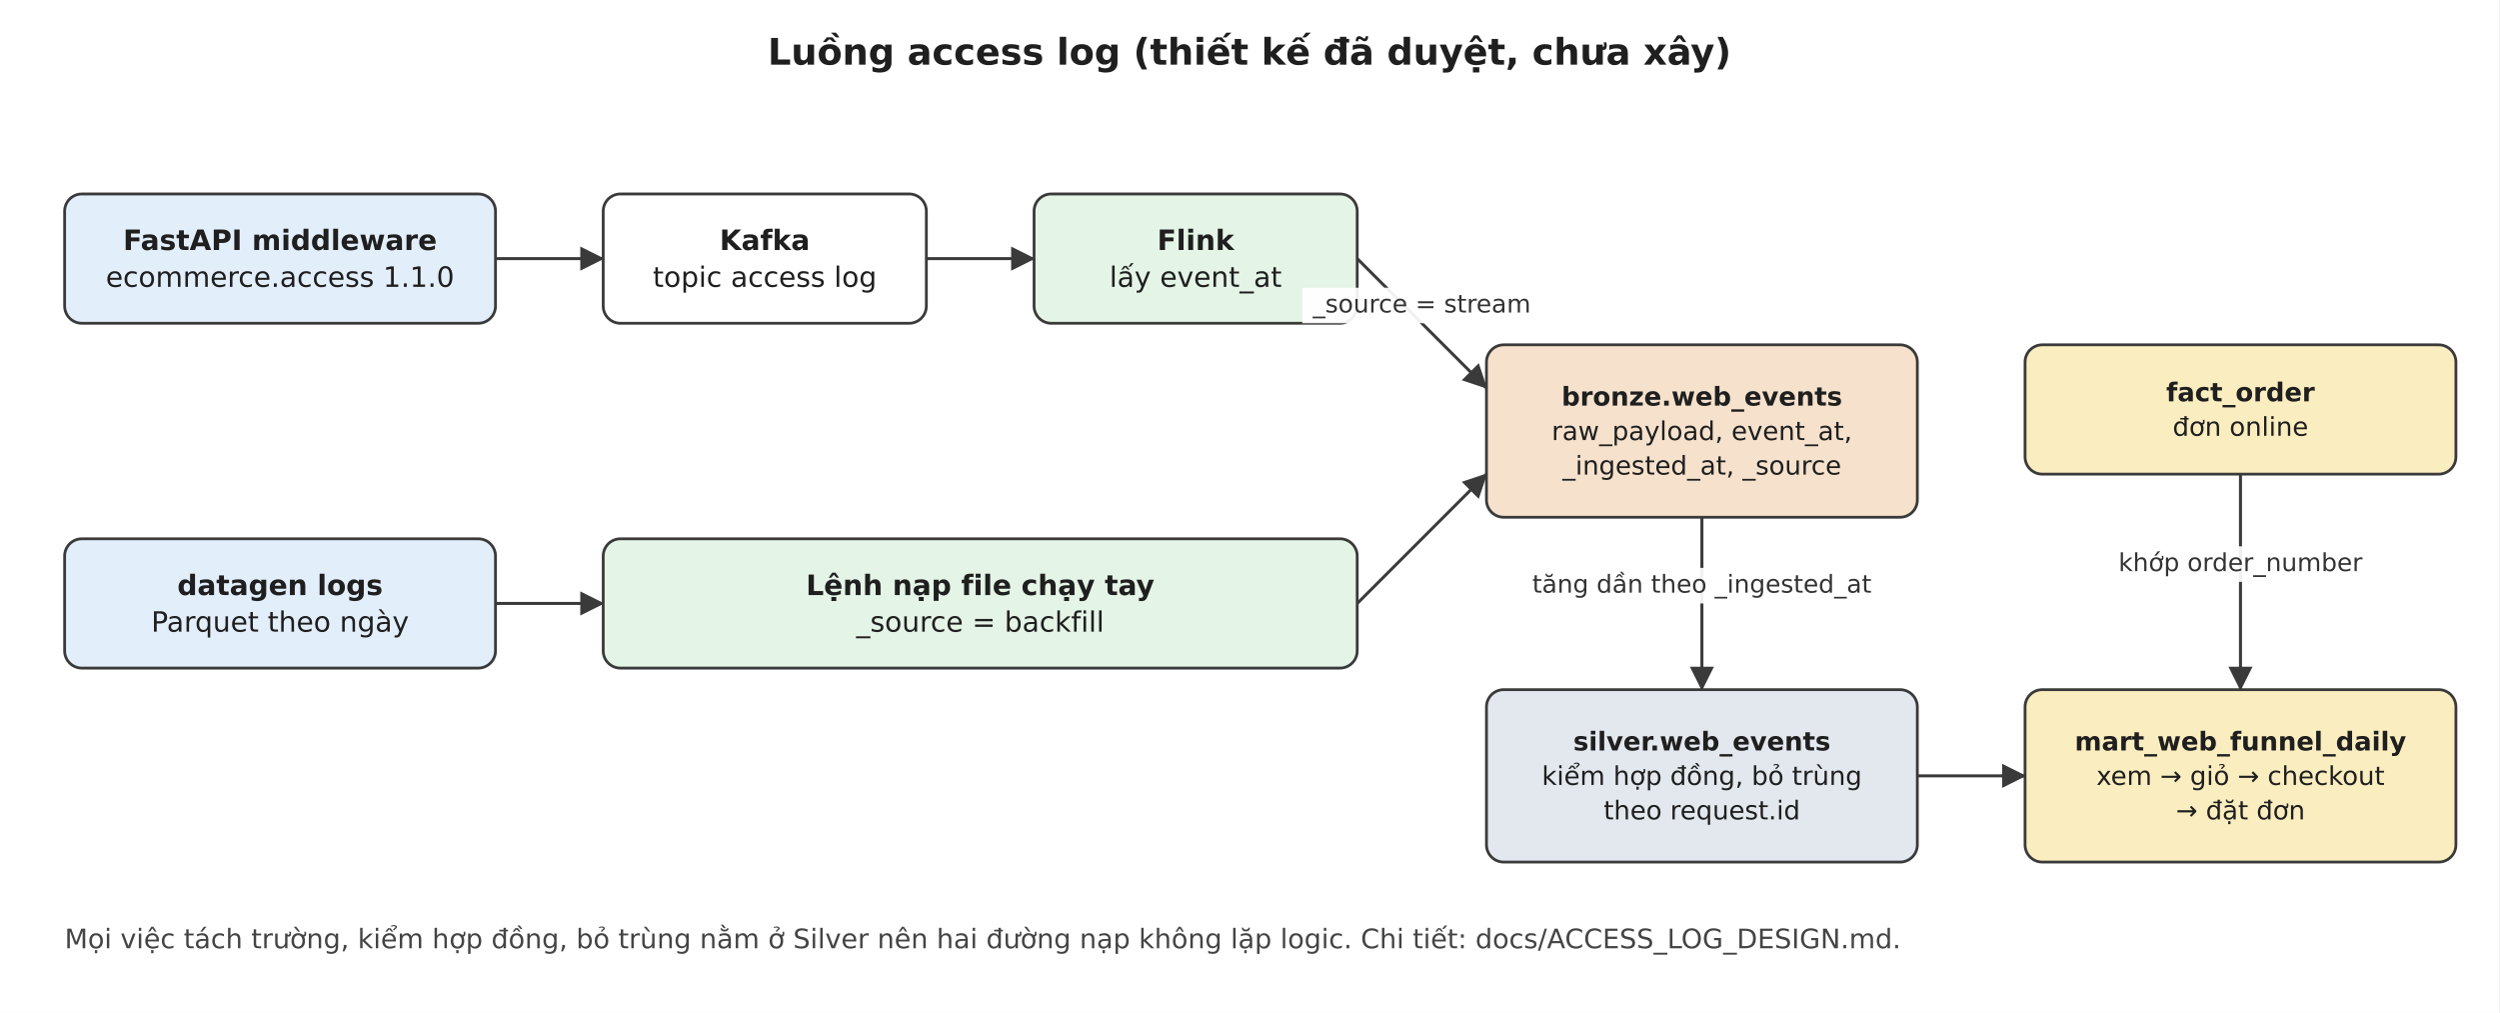
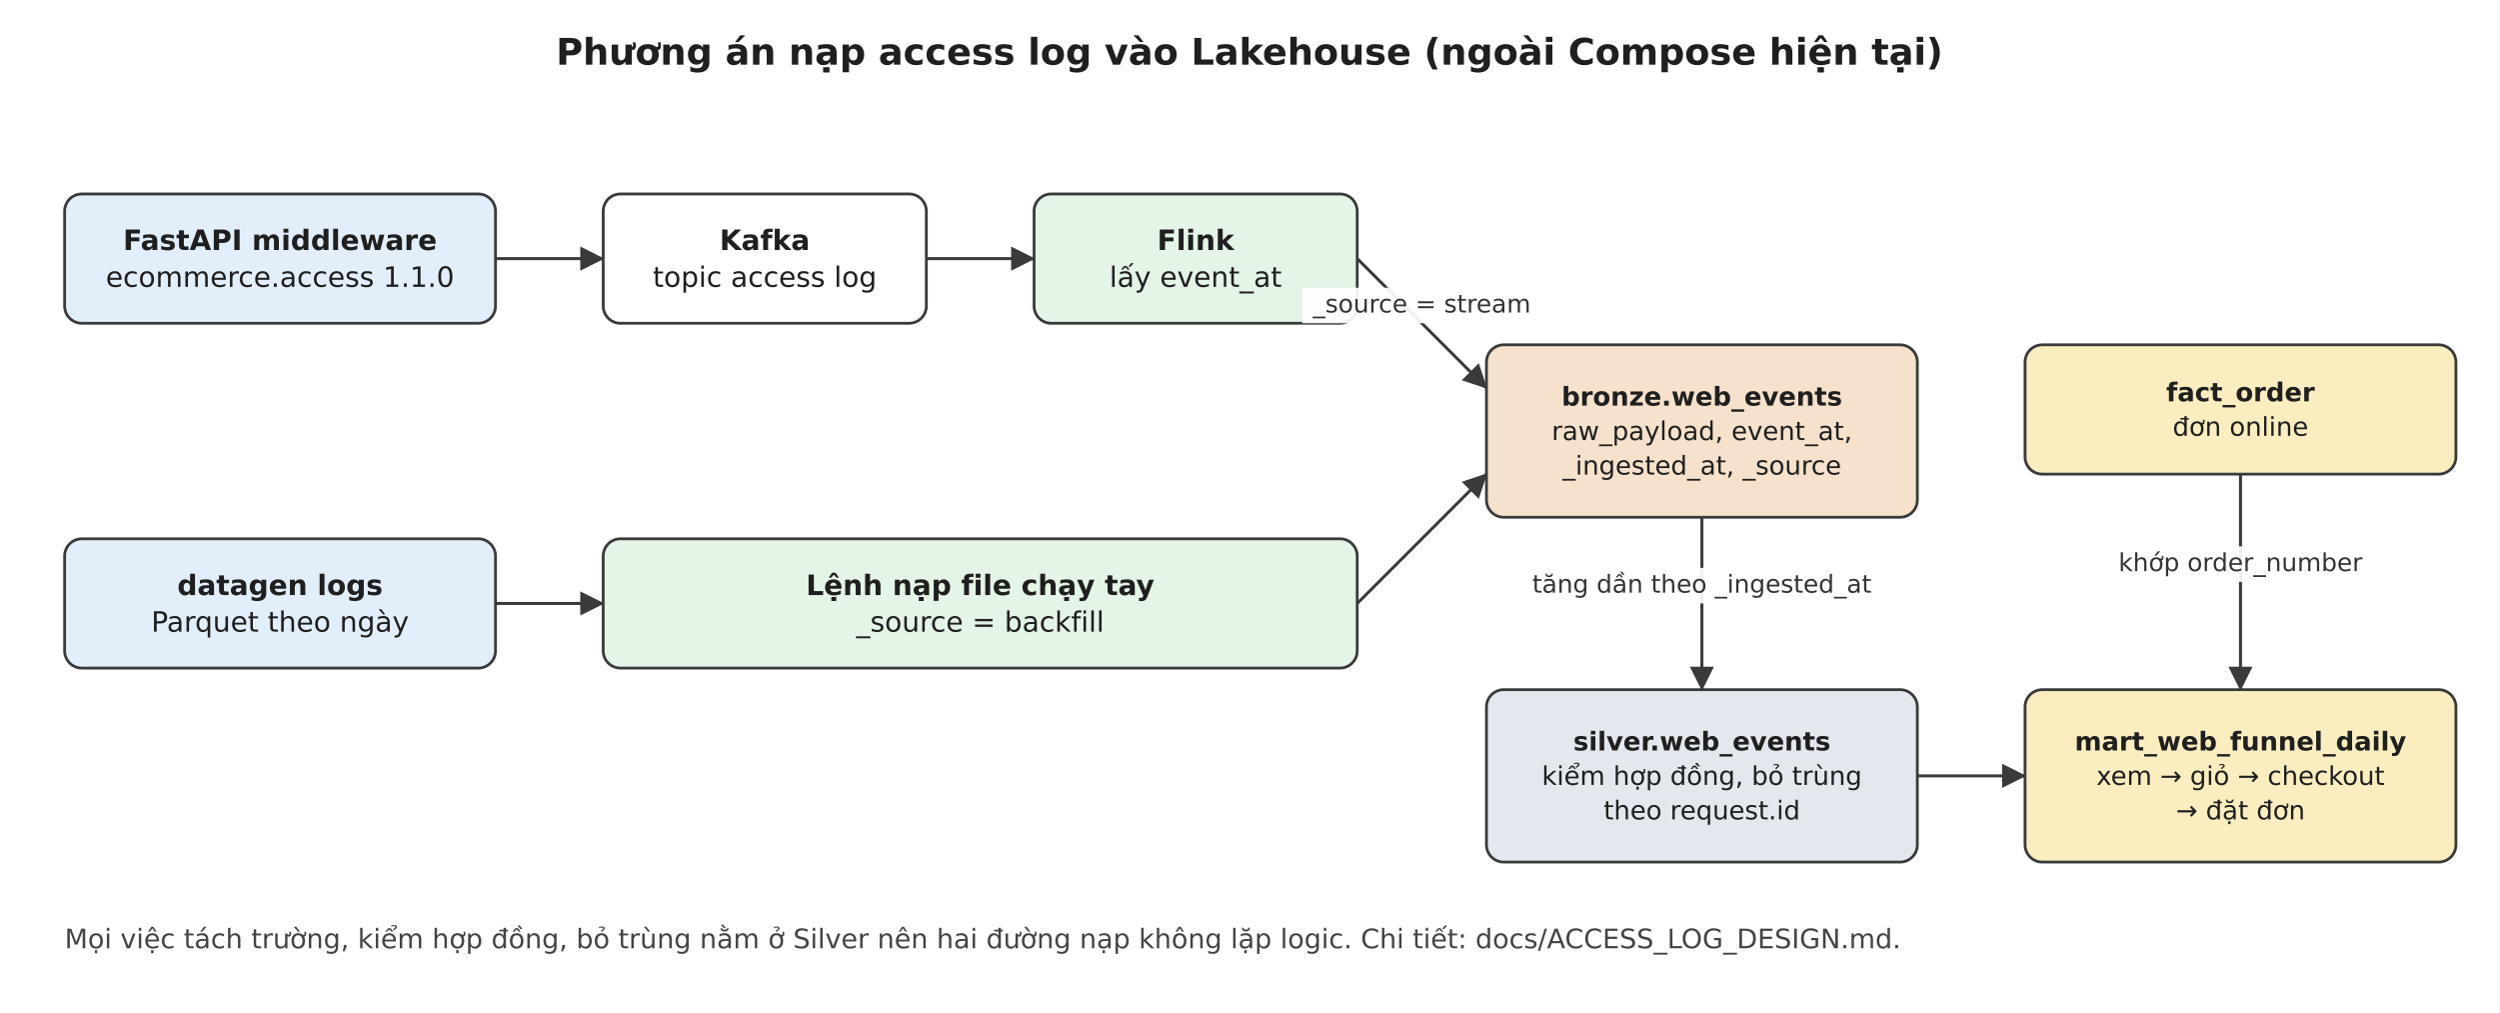
<svg xmlns="http://www.w3.org/2000/svg" width="1160" height="470" viewBox="0 0 1160 470">
  <defs>
    <marker id="arrow" viewBox="0 0 10 10" refX="9.5" refY="5" markerWidth="8" markerHeight="8" orient="auto-start-reverse">
      <path d="M 0 0 L 10 5 L 0 10 z" fill="#3A3A3A" />
    </marker>
    <marker id="arrow-start" viewBox="0 0 10 10" refX="0.5" refY="5" markerWidth="8" markerHeight="8" orient="auto">
      <path d="M 10 0 L 0 5 L 10 10 z" fill="#3A3A3A" />
    </marker>
  </defs>
  <rect width="100%" height="100%" fill="#FFFFFF" />
-   <text x="580.0" y="30.0" font-family="DejaVu Sans, Arial, Helvetica, sans-serif" font-size="17" font-weight="bold" text-anchor="middle" fill="#1F1F1F">Luồng access log (thiết kế đã duyệt, chưa xây)</text>
+   <text x="580.0" y="30.0" font-family="DejaVu Sans, Arial, Helvetica, sans-serif" font-size="17" font-weight="bold" text-anchor="middle" fill="#1F1F1F">Phương án nạp access log vào Lakehouse (ngoài Compose hiện tại)</text>
  <rect x="30" y="90" width="200" height="60" rx="8" fill="#E3EEFB" stroke="#3A3A3A" stroke-width="1.3" />
  <text x="130.0" y="116.0" font-family="DejaVu Sans, Arial, Helvetica, sans-serif" font-size="13" font-weight="bold" text-anchor="middle" fill="#1F1F1F">FastAPI middleware</text>
  <text x="130.0" y="133.1" font-family="DejaVu Sans, Arial, Helvetica, sans-serif" font-size="13" font-weight="normal" text-anchor="middle" fill="#1F1F1F">ecommerce.access 1.1.0</text>
  <rect x="280" y="90" width="150" height="60" rx="8" fill="#FFFFFF" stroke="#3A3A3A" stroke-width="1.3" />
  <text x="355.0" y="116.0" font-family="DejaVu Sans, Arial, Helvetica, sans-serif" font-size="13" font-weight="bold" text-anchor="middle" fill="#1F1F1F">Kafka</text>
  <text x="355.0" y="133.1" font-family="DejaVu Sans, Arial, Helvetica, sans-serif" font-size="13" font-weight="normal" text-anchor="middle" fill="#1F1F1F">topic access log</text>
  <rect x="480" y="90" width="150" height="60" rx="8" fill="#E4F4E6" stroke="#3A3A3A" stroke-width="1.3" />
  <text x="555.0" y="116.0" font-family="DejaVu Sans, Arial, Helvetica, sans-serif" font-size="13" font-weight="bold" text-anchor="middle" fill="#1F1F1F">Flink</text>
  <text x="555.0" y="133.1" font-family="DejaVu Sans, Arial, Helvetica, sans-serif" font-size="13" font-weight="normal" text-anchor="middle" fill="#1F1F1F">lấy event_at</text>
  <rect x="30" y="250" width="200" height="60" rx="8" fill="#E3EEFB" stroke="#3A3A3A" stroke-width="1.3" />
  <text x="130.0" y="276.1" font-family="DejaVu Sans, Arial, Helvetica, sans-serif" font-size="13" font-weight="bold" text-anchor="middle" fill="#1F1F1F">datagen logs</text>
  <text x="130.0" y="293.1" font-family="DejaVu Sans, Arial, Helvetica, sans-serif" font-size="13" font-weight="normal" text-anchor="middle" fill="#1F1F1F">Parquet theo ngày</text>
  <rect x="280" y="250" width="350" height="60" rx="8" fill="#E4F4E6" stroke="#3A3A3A" stroke-width="1.3" />
  <text x="455.0" y="276.1" font-family="DejaVu Sans, Arial, Helvetica, sans-serif" font-size="13" font-weight="bold" text-anchor="middle" fill="#1F1F1F">Lệnh nạp file chạy tay</text>
  <text x="455.0" y="293.1" font-family="DejaVu Sans, Arial, Helvetica, sans-serif" font-size="13" font-weight="normal" text-anchor="middle" fill="#1F1F1F">_source = backfill</text>
  <rect x="690" y="160" width="200" height="80" rx="8" fill="#F5E1CC" stroke="#3A3A3A" stroke-width="1.3" />
  <text x="790.0" y="188.2" font-family="DejaVu Sans, Arial, Helvetica, sans-serif" font-size="12" font-weight="bold" text-anchor="middle" fill="#1F1F1F">bronze.web_events</text>
  <text x="790.0" y="204.2" font-family="DejaVu Sans, Arial, Helvetica, sans-serif" font-size="12" font-weight="normal" text-anchor="middle" fill="#1F1F1F">raw_payload, event_at,</text>
  <text x="790.0" y="220.2" font-family="DejaVu Sans, Arial, Helvetica, sans-serif" font-size="12" font-weight="normal" text-anchor="middle" fill="#1F1F1F">_ingested_at, _source</text>
  <rect x="690" y="320" width="200" height="80" rx="8" fill="#E3E7EE" stroke="#3A3A3A" stroke-width="1.3" />
  <text x="790.0" y="348.2" font-family="DejaVu Sans, Arial, Helvetica, sans-serif" font-size="12" font-weight="bold" text-anchor="middle" fill="#1F1F1F">silver.web_events</text>
  <text x="790.0" y="364.2" font-family="DejaVu Sans, Arial, Helvetica, sans-serif" font-size="12" font-weight="normal" text-anchor="middle" fill="#1F1F1F">kiểm hợp đồng, bỏ trùng</text>
  <text x="790.0" y="380.2" font-family="DejaVu Sans, Arial, Helvetica, sans-serif" font-size="12" font-weight="normal" text-anchor="middle" fill="#1F1F1F">theo request.id</text>
  <rect x="940" y="320" width="200" height="80" rx="8" fill="#FAEDBF" stroke="#3A3A3A" stroke-width="1.3" />
  <text x="1040.0" y="348.2" font-family="DejaVu Sans, Arial, Helvetica, sans-serif" font-size="12" font-weight="bold" text-anchor="middle" fill="#1F1F1F">mart_web_funnel_daily</text>
  <text x="1040.0" y="364.2" font-family="DejaVu Sans, Arial, Helvetica, sans-serif" font-size="12" font-weight="normal" text-anchor="middle" fill="#1F1F1F">xem → giỏ → checkout</text>
  <text x="1040.0" y="380.2" font-family="DejaVu Sans, Arial, Helvetica, sans-serif" font-size="12" font-weight="normal" text-anchor="middle" fill="#1F1F1F">→ đặt đơn</text>
  <rect x="940" y="160" width="200" height="60" rx="8" fill="#FAEDBF" stroke="#3A3A3A" stroke-width="1.3" />
  <text x="1040.0" y="186.2" font-family="DejaVu Sans, Arial, Helvetica, sans-serif" font-size="12" font-weight="bold" text-anchor="middle" fill="#1F1F1F">fact_order</text>
  <text x="1040.0" y="202.2" font-family="DejaVu Sans, Arial, Helvetica, sans-serif" font-size="12" font-weight="normal" text-anchor="middle" fill="#1F1F1F">đơn online</text>
  <line x1="230.0" y1="120.0" x2="280.0" y2="120.0" stroke="#3A3A3A" stroke-width="1.4" marker-end="url(#arrow)" />
  <line x1="430.0" y1="120.0" x2="480.0" y2="120.0" stroke="#3A3A3A" stroke-width="1.4" marker-end="url(#arrow)" />
  <line x1="630.0" y1="120.0" x2="690.0" y2="180.0" stroke="#3A3A3A" stroke-width="1.4" marker-end="url(#arrow)" />
  <rect x="604.5" y="133.5" width="111.0" height="16.5" fill="#FFFFFF" fill-opacity="0.92" />
  <text x="660.0" y="145.0" font-family="DejaVu Sans, Arial, Helvetica, sans-serif" font-size="11.5" font-weight="normal" text-anchor="middle" fill="#333333">_source = stream</text>
  <line x1="230.0" y1="280.0" x2="280.0" y2="280.0" stroke="#3A3A3A" stroke-width="1.4" marker-end="url(#arrow)" />
  <line x1="630.0" y1="280.0" x2="690.0" y2="220.0" stroke="#3A3A3A" stroke-width="1.4" marker-end="url(#arrow)" />
  <line x1="790.0" y1="240.0" x2="790.0" y2="320.0" stroke="#3A3A3A" stroke-width="1.4" marker-end="url(#arrow)" />
  <rect x="702.3" y="263.5" width="175.4" height="16.5" fill="#FFFFFF" fill-opacity="0.92" />
  <text x="790.0" y="275.0" font-family="DejaVu Sans, Arial, Helvetica, sans-serif" font-size="11.5" font-weight="normal" text-anchor="middle" fill="#333333">tăng dần theo _ingested_at</text>
  <line x1="890.0" y1="360.0" x2="940.0" y2="360.0" stroke="#3A3A3A" stroke-width="1.4" marker-end="url(#arrow)" />
  <line x1="1040.0" y1="220.0" x2="1040.0" y2="320.0" stroke="#3A3A3A" stroke-width="1.4" marker-end="url(#arrow)" />
  <rect x="981.3" y="253.5" width="117.5" height="16.5" fill="#FFFFFF" fill-opacity="0.92" />
  <text x="1040.0" y="265.0" font-family="DejaVu Sans, Arial, Helvetica, sans-serif" font-size="11.5" font-weight="normal" text-anchor="middle" fill="#333333">khớp order_number</text>
  <text x="30.0" y="440.0" font-family="DejaVu Sans, Arial, Helvetica, sans-serif" font-size="12.5" font-weight="normal" text-anchor="start" fill="#444444">Mọi việc tách trường, kiểm hợp đồng, bỏ trùng nằm ở Silver nên hai đường nạp không lặp logic. Chi tiết: docs/ACCESS_LOG_DESIGN.md.</text>
</svg>
